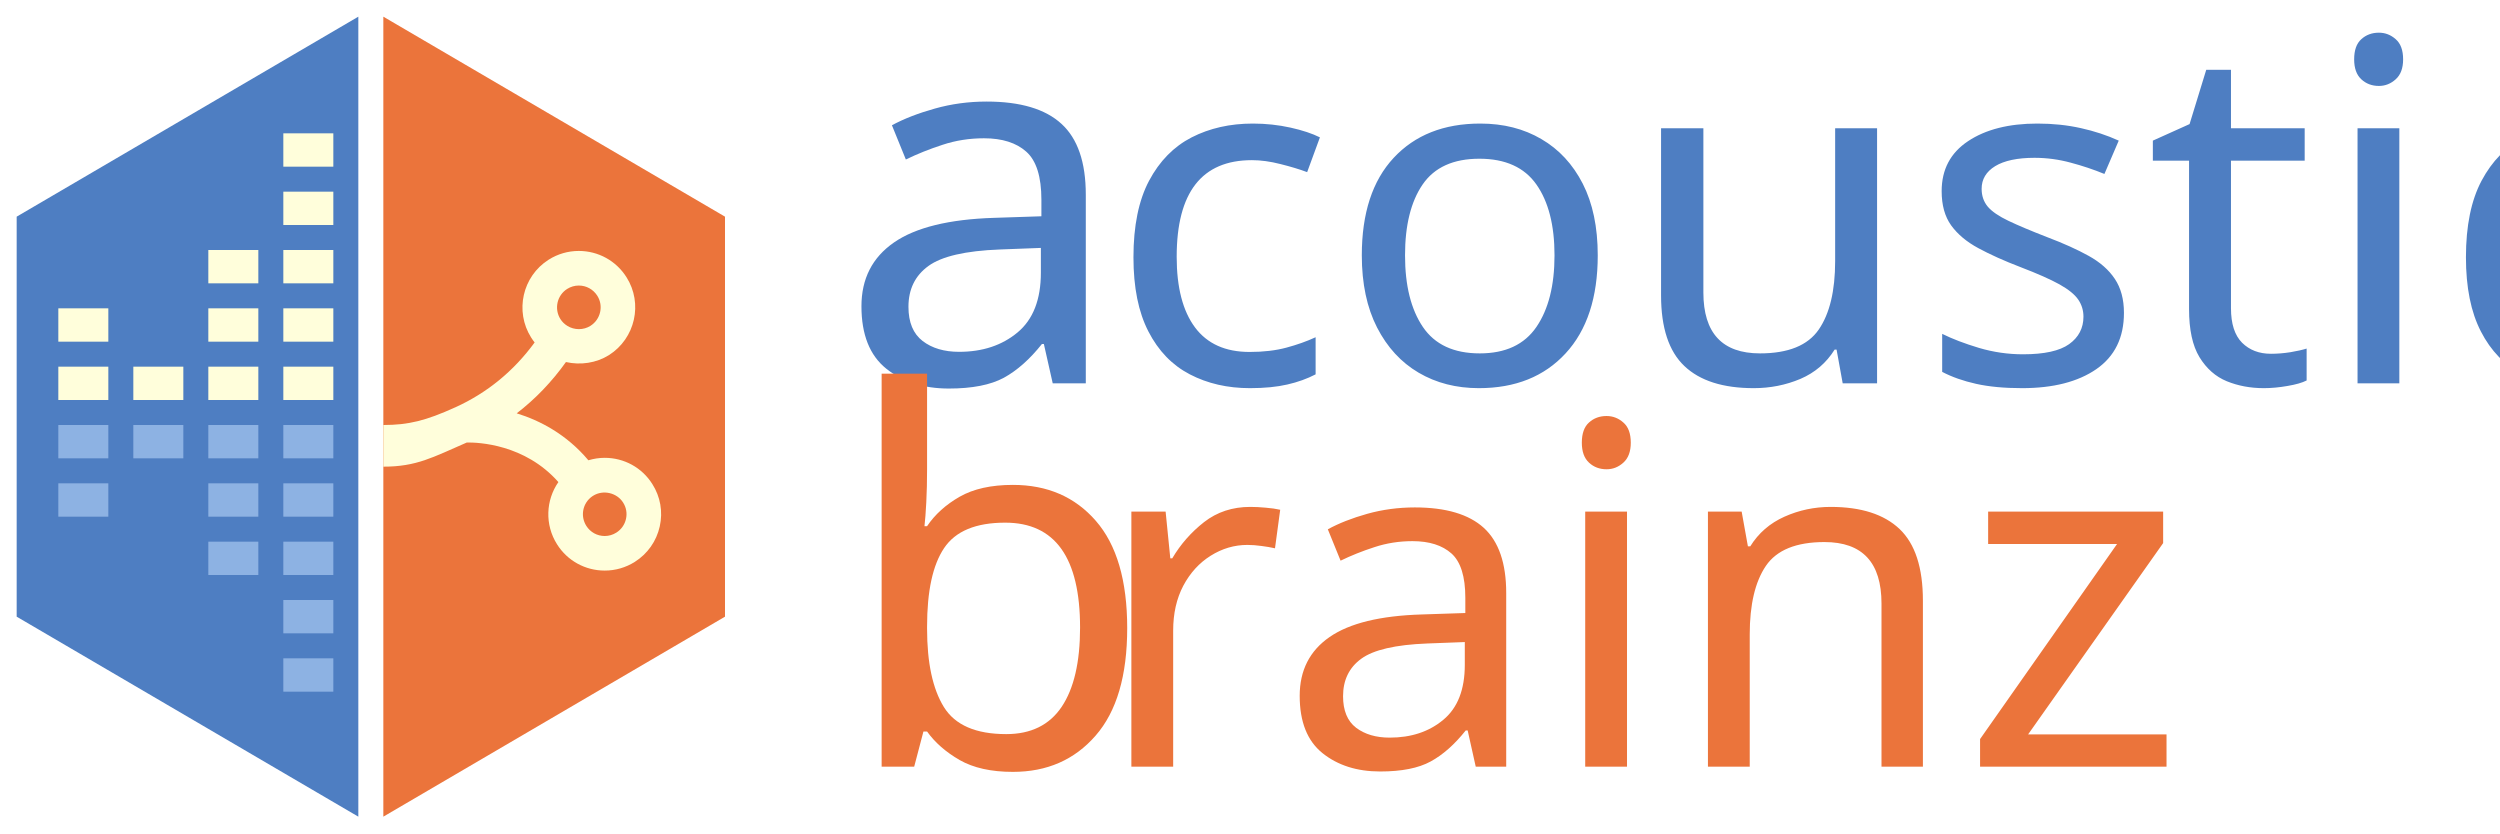
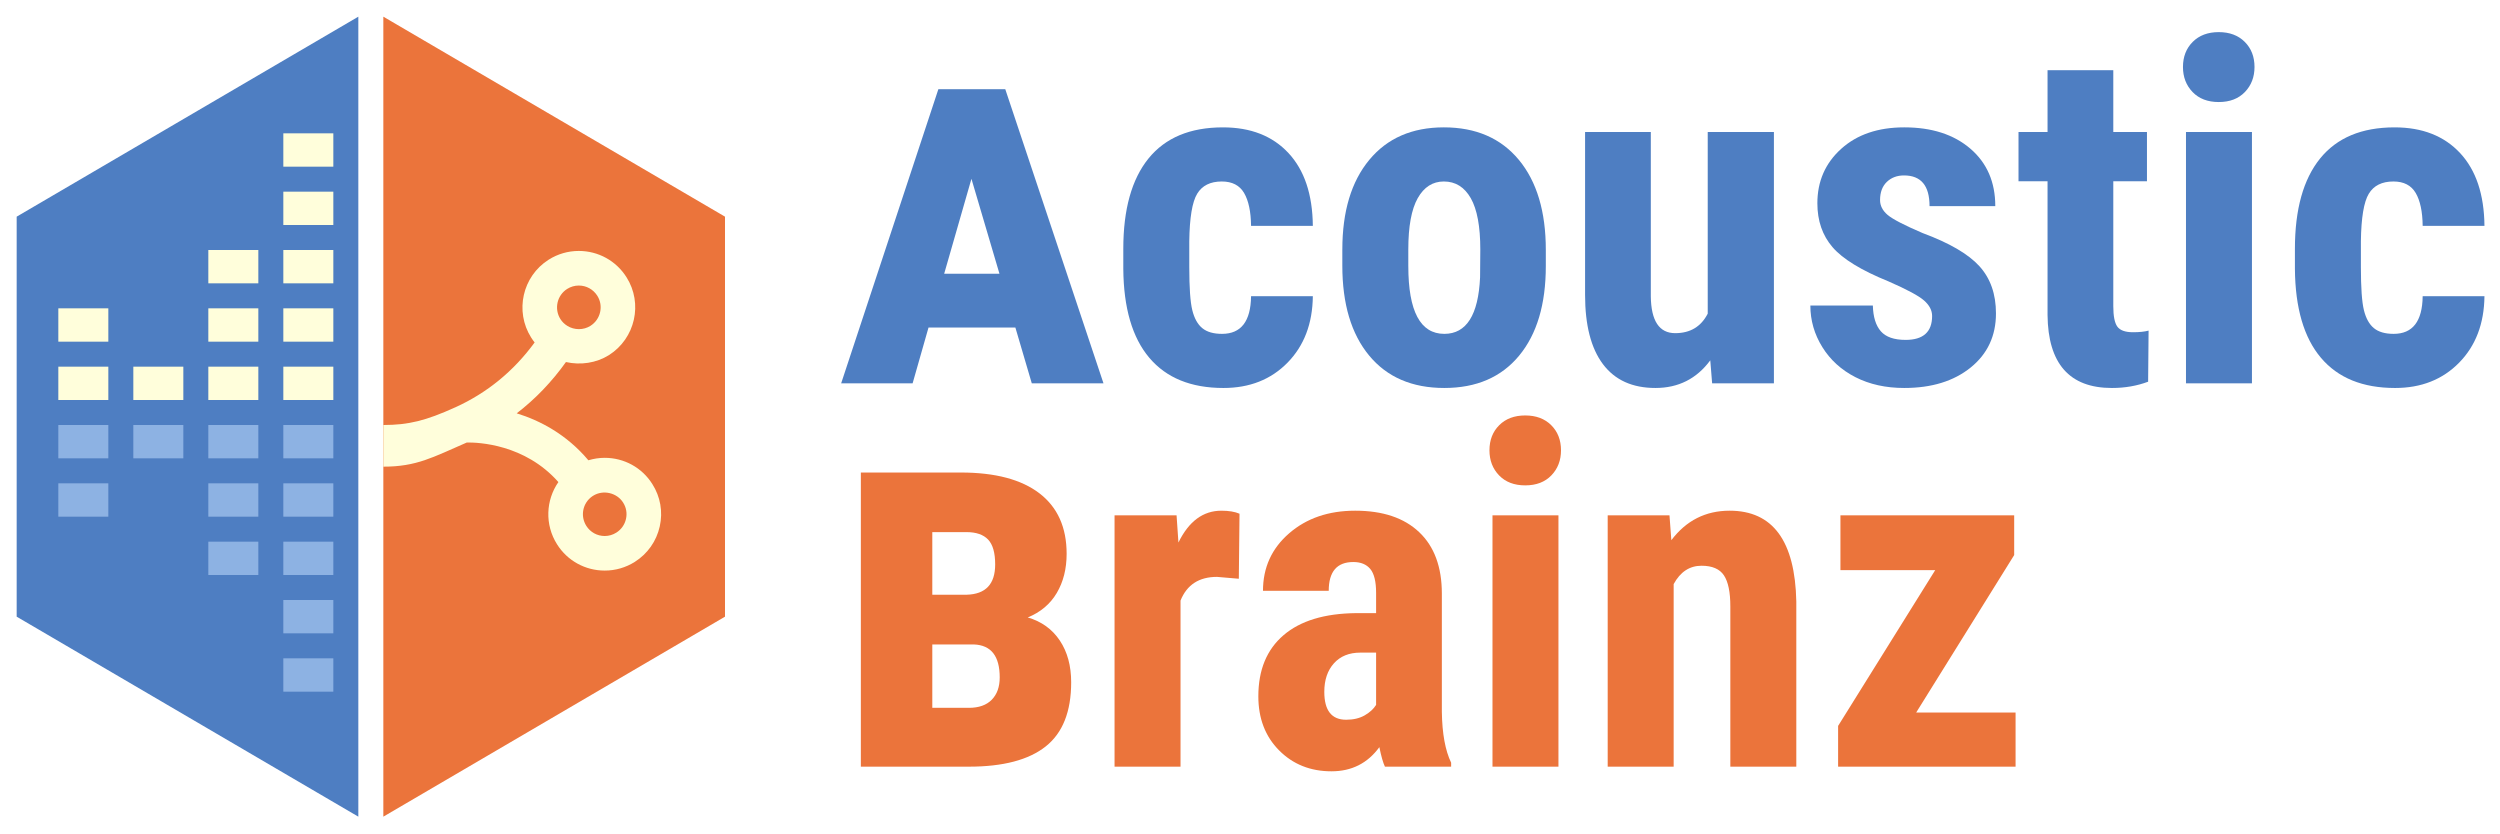
<svg xmlns="http://www.w3.org/2000/svg" version="1.1" id="Layer_1" x="0px" y="0px" width="300px" height="100px" viewBox="0 0 300 100" enable-background="new 0 0 300 100" xml:space="preserve">
  <g>
</g>
  <g>
    <g>
      <polygon fill="#EB743B" points="46,2 46,98 87,74 87,26   " />
      <polygon fill="#4E7EC2" points="43,2 2,26 2,74 43,98   " />
      <rect x="34" y="16" fill="#FFFEDB" width="6" height="4" />
      <rect x="34" y="23" fill="#FFFEDB" width="6" height="4" />
      <rect x="34" y="30" fill="#FFFEDB" width="6" height="4" />
      <rect x="34" y="37" fill="#FFFEDB" width="6" height="4" />
      <rect x="34" y="44" fill="#FFFEDB" width="6" height="4" />
      <rect x="34" y="51" fill="#8DB2E3" width="6" height="4" />
      <rect x="34" y="58" fill="#8DB2E3" width="6" height="4" />
      <rect x="34" y="65" fill="#8DB2E3" width="6" height="4" />
      <rect x="34" y="72" fill="#8DB2E3" width="6" height="4" />
      <rect x="34" y="79" fill="#8DB2E3" width="6" height="4" />
      <rect x="25" y="30" fill="#FFFEDB" width="6" height="4" />
      <rect x="25" y="37" fill="#FFFEDB" width="6" height="4" />
      <rect x="25" y="44" fill="#FFFEDB" width="6" height="4" />
      <rect x="25" y="51" fill="#8DB2E3" width="6" height="4" />
      <rect x="25" y="58" fill="#8DB2E3" width="6" height="4" />
      <rect x="25" y="65" fill="#8DB2E3" width="6" height="4" />
      <rect x="16" y="44" fill="#FFFEDB" width="6" height="4" />
      <rect x="16" y="51" fill="#8DB2E3" width="6" height="4" />
      <rect x="7" y="37" fill="#FFFEDB" width="6" height="4" />
      <rect x="7" y="44" fill="#FFFEDB" width="6" height="4" />
      <rect x="7" y="51" fill="#8DB2E3" width="6" height="4" />
      <rect x="7" y="58" fill="#8DB2E3" width="6" height="4" />
      <path fill="#FFFEDB" d="M78.281,58.087c-1.239-1.97-3.38-3.148-5.718-3.148c-0.666,0-1.324,0.103-1.956,0.295    c-2.632-3.125-5.819-4.775-8.603-5.636c2.235-1.714,4.208-3.771,5.909-6.153c1.74,0.394,3.63,0.127,5.162-0.832    c3.158-2.006,4.103-6.197,2.104-9.348c-1.249-1.975-3.39-3.152-5.724-3.152c-1.283,0-2.533,0.363-3.616,1.05    c-3.146,1.991-4.093,6.181-2.105,9.336c0.13,0.207,0.271,0.404,0.422,0.596c-2.514,3.442-5.708,6.056-9.519,7.785l-0.014,0.004    C51.093,50.487,49,51,46,51v5c4,0,5.931-1.125,10.016-2.898c1.366-0.023,6.962,0.185,10.991,4.747    c-1.507,2.164-1.655,5.108-0.16,7.471c1.241,1.97,3.382,3.15,5.721,3.15c1.278,0,2.524-0.36,3.607-1.044    c1.538-0.975,2.599-2.482,2.995-4.252C79.566,61.413,79.248,59.606,78.281,58.087z M68.061,34.67    c0.423-0.266,0.901-0.405,1.396-0.405c0.903,0,1.731,0.456,2.219,1.224c0.771,1.214,0.403,2.836-0.818,3.61    c-0.41,0.261-0.896,0.398-1.387,0.398c-0.493,0-0.974-0.134-1.39-0.391c-0.343-0.213-0.625-0.489-0.832-0.817    C66.478,37.064,66.842,35.443,68.061,34.67z M75.119,62.27c-0.154,0.687-0.564,1.27-1.161,1.645    c-0.413,0.264-0.896,0.406-1.391,0.406c-0.906,0-1.731-0.457-2.21-1.218c-0.745-1.18-0.441-2.727,0.691-3.528l0.117-0.078    c1.208-0.766,2.866-0.367,3.608,0.808C75.151,60.896,75.271,61.591,75.119,62.27z" />
    </g>
-     <text transform="matrix(1 0 0 1 100.5146 46)">
-       <tspan x="0" y="0" fill="#4E7EC2" font-family="'RobotoCondensed-Bold'" font-size="62.05">a</tspan>
-       <tspan x="32.358" y="0" fill="#4E7EC2" font-family="'RobotoCondensed-Bold'" font-size="57.086">coustic</tspan>
-       <tspan x="0" y="46" fill="#EB743B" font-family="'RobotoCondensed-Bold'" font-size="62.05">b</tspan>
-       <tspan x="30.389" y="46" fill="#EB743B" font-family="'RobotoCondensed-Bold'" font-size="57.086">rainz</tspan>
-     </text>
+     <g>
+       <path fill="#4E7EC2" d="M121.845,39.305h-10.423L109.513,46h-8.574l11.665-35.297h8.029L132.418,46h-8.604L121.845,39.305z     M113.3,32.851h6.636l-3.363-11.392L113.3,32.851z" />
+       <path fill="#4E7EC2" d="M146.643,40.063c2.286,0,3.447-1.505,3.484-4.516h7.414c-0.037,3.289-1.05,5.947-3.038,7.973    s-4.553,3.038-7.693,3.038c-3.884,0-6.848-1.208-8.892-3.624c-2.044-2.415-3.085-5.974-3.122-10.676v-2.396    c0-4.739,1.008-8.353,3.024-10.844c2.017-2.489,4.994-3.734,8.934-3.734c3.326,0,5.946,1.026,7.86,3.08s2.89,4.966,2.927,8.738    h-7.414c-0.019-1.709-0.298-3.023-0.836-3.943c-0.539-0.92-1.432-1.381-2.676-1.381c-1.376,0-2.36,0.491-2.955,1.473    s-0.91,2.884-0.947,5.707v3.085c0,2.469,0.12,4.193,0.362,5.175c0.241,0.981,0.641,1.701,1.198,2.159    S145.62,40.063,146.643,40.063z" />
+       <path fill="#4E7EC2" d="M161.081,29.944c0-4.571,1.077-8.157,3.233-10.759c2.155-2.602,5.138-3.902,8.947-3.902    c3.847,0,6.848,1.301,9.004,3.902c2.155,2.602,3.233,6.206,3.233,10.814v1.924c0,4.59-1.069,8.177-3.206,10.759    c-2.137,2.584-5.129,3.875-8.976,3.875c-3.865,0-6.87-1.296-9.017-3.889c-2.146-2.592-3.22-6.192-3.22-10.801V29.944z     M168.997,31.93c0,5.423,1.44,8.133,4.32,8.133c2.657,0,4.088-2.262,4.293-6.786l0.027-3.338c0-2.767-0.381-4.818-1.143-6.155    s-1.84-2.006-3.233-2.006c-1.338,0-2.383,0.669-3.136,2.006c-0.752,1.337-1.129,3.389-1.129,6.155V31.93z" />
+       <path fill="#4E7EC2" d="M205.233,43.24c-1.636,2.212-3.828,3.317-6.578,3.317c-2.77,0-4.869-0.952-6.3-2.857    c-1.432-1.904-2.146-4.678-2.146-8.32V15.841h7.889v19.734c0.037,2.937,1.013,4.404,2.927,4.404c1.802,0,3.103-0.78,3.902-2.342    V15.841h7.943V46h-7.414L205.233,43.24z" />
+       <path fill="#4E7EC2" d="M231.853,37.917c0-0.669-0.32-1.287-0.962-1.854c-0.641-0.566-2.067-1.333-4.278-2.299    c-3.252-1.319-5.487-2.686-6.704-4.098s-1.825-3.168-1.825-5.269c0-2.638,0.952-4.817,2.856-6.536    c1.905-1.719,4.428-2.578,7.568-2.578c3.308,0,5.955,0.854,7.944,2.564c1.987,1.71,2.982,4.004,2.982,6.885h-7.889    c0-2.453-1.022-3.68-3.066-3.68c-0.836,0-1.523,0.261-2.063,0.78c-0.539,0.521-0.809,1.245-0.809,2.175    c0,0.669,0.298,1.259,0.893,1.77c0.594,0.512,1.997,1.24,4.209,2.188c3.214,1.189,5.486,2.514,6.814,3.972    c1.329,1.459,1.993,3.35,1.993,5.673c0,2.694-1.013,4.859-3.038,6.494c-2.025,1.636-4.683,2.453-7.972,2.453    c-2.212,0-4.163-0.433-5.854-1.296c-1.691-0.864-3.016-2.067-3.973-3.61c-0.957-1.542-1.436-3.205-1.436-4.989h7.499    c0.036,1.376,0.357,2.407,0.961,3.094c0.604,0.688,1.594,1.031,2.969,1.031C230.793,40.787,231.853,39.831,231.853,37.917z" />
+       <path fill="#4E7EC2" d="M253.595,8.426v7.415h4.041v5.909h-4.041v14.991c0,1.191,0.162,2.01,0.487,2.457    c0.325,0.446,0.952,0.67,1.882,0.67c0.762,0,1.384-0.065,1.867-0.195l-0.056,6.132c-1.338,0.502-2.787,0.753-4.349,0.753    c-5.092,0-7.665-2.921-7.721-8.763V21.75h-3.484v-5.909h3.484V8.426H253.595z" />
+       <path fill="#4E7EC2" d="M261.956,8.036c0-1.227,0.391-2.23,1.171-3.011s1.82-1.171,3.122-1.171c1.3,0,2.341,0.391,3.121,1.171    c0.781,0.78,1.171,1.784,1.171,3.011c0,1.208-0.386,2.211-1.156,3.01c-0.771,0.8-1.817,1.199-3.136,1.199    c-1.32,0-2.365-0.399-3.137-1.199C262.342,10.247,261.956,9.244,261.956,8.036z M270.234,46h-7.916V15.841h7.916V46z" />
+       <path fill="#4E7EC2" d="M287.237,40.063c2.286,0,3.447-1.505,3.484-4.516h7.414c-0.037,3.289-1.05,5.947-3.038,7.973    s-4.553,3.038-7.693,3.038c-3.884,0-6.848-1.208-8.892-3.624c-2.044-2.415-3.085-5.974-3.122-10.676v-2.396    c0-4.739,1.008-8.353,3.024-10.844c2.017-2.489,4.994-3.734,8.934-3.734c3.326,0,5.946,1.026,7.86,3.08s2.89,4.966,2.927,8.738    h-7.414c-0.019-1.709-0.298-3.023-0.836-3.943c-0.539-0.92-1.432-1.381-2.676-1.381c-1.376,0-2.36,0.491-2.955,1.473    s-0.91,2.884-0.947,5.707v3.085c0,2.469,0.12,4.193,0.362,5.175c0.241,0.981,0.641,1.701,1.198,2.159    S286.215,40.063,287.237,40.063z" />
+       <path fill="#EB743B" d="M103.302,92V56.703H115.3c4.121,0,7.267,0.833,9.438,2.5c2.172,1.666,3.258,4.085,3.258,7.256    c0,1.798-0.395,3.363-1.182,4.696c-0.788,1.333-1.95,2.313-3.484,2.938c1.655,0.485,2.938,1.409,3.848,2.772    s1.363,3.035,1.363,5.015c0,3.515-1.021,6.08-3.061,7.695c-2.04,1.616-5.11,2.424-9.21,2.424H103.302z M111.876,71.367h4.121    c2.282-0.061,3.424-1.272,3.424-3.636c0-1.394-0.283-2.389-0.849-2.984s-1.435-0.894-2.605-0.894h-4.091V71.367z M111.876,77.336    v7.604h4.394c1.191,0,2.105-0.324,2.742-0.973c0.636-0.649,0.954-1.541,0.954-2.678c0-2.555-1.03-3.873-3.091-3.954H111.876z" />
+       <path fill="#EB743B" d="M148.659,69.45l-2.62-0.224c-2.156,0-3.614,0.948-4.376,2.844V92h-7.917V61.841h7.442l0.224,3.261    c1.244-2.546,2.964-3.818,5.156-3.818c0.892,0,1.617,0.121,2.174,0.362L148.659,69.45z" />
+       <path fill="#EB743B" d="M166.192,92c-0.223-0.464-0.446-1.245-0.669-2.342c-1.412,1.934-3.326,2.899-5.742,2.899    c-2.527,0-4.623-0.836-6.285-2.509c-1.664-1.673-2.495-3.837-2.495-6.494c0-3.159,1.008-5.604,3.024-7.331    c2.016-1.729,4.92-2.61,8.711-2.648h2.396V71.15c0-1.356-0.232-2.313-0.696-2.871c-0.465-0.558-1.144-0.836-2.035-0.836    c-1.97,0-2.954,1.152-2.954,3.456h-7.889c0-2.787,1.045-5.087,3.136-6.898c2.091-1.813,4.733-2.718,7.93-2.718    c3.308,0,5.868,0.859,7.68,2.578s2.718,4.177,2.718,7.373v14.188c0.037,2.602,0.408,4.637,1.115,6.104V92H166.192z     M161.537,86.369c0.873,0,1.617-0.176,2.23-0.529c0.613-0.353,1.068-0.771,1.365-1.254v-6.272h-1.896    c-1.338,0-2.393,0.428-3.163,1.282c-0.771,0.855-1.157,1.998-1.157,3.429C158.917,85.255,159.79,86.369,161.537,86.369z" />
+       <path fill="#EB743B" d="M178.735,54.036c0-1.227,0.391-2.23,1.171-3.011s1.82-1.171,3.122-1.171c1.3,0,2.341,0.391,3.121,1.171    c0.781,0.78,1.171,1.784,1.171,3.011c0,1.208-0.386,2.211-1.156,3.01c-0.771,0.8-1.817,1.199-3.136,1.199    c-1.32,0-2.365-0.399-3.137-1.199C179.121,56.247,178.735,55.244,178.735,54.036z M187.014,92h-7.916V61.841h7.916V92z" />
+       <path fill="#EB743B" d="M200.338,61.841l0.223,2.982c1.784-2.36,4.115-3.54,6.996-3.54c5.185,0,7.851,3.633,8,10.898V92h-7.916    V72.767c0-1.709-0.256-2.949-0.767-3.721c-0.512-0.771-1.408-1.157-2.69-1.157c-1.431,0-2.546,0.734-3.345,2.202V92h-7.916V61.841    H200.338z" />
+       <path fill="#EB743B" d="M229.939,85.506h11.93V92h-21.296v-4.892l11.651-18.689h-11.372v-6.578h20.85v4.766L229.939,85.506z" />
+     </g>
  </g>
</svg>
